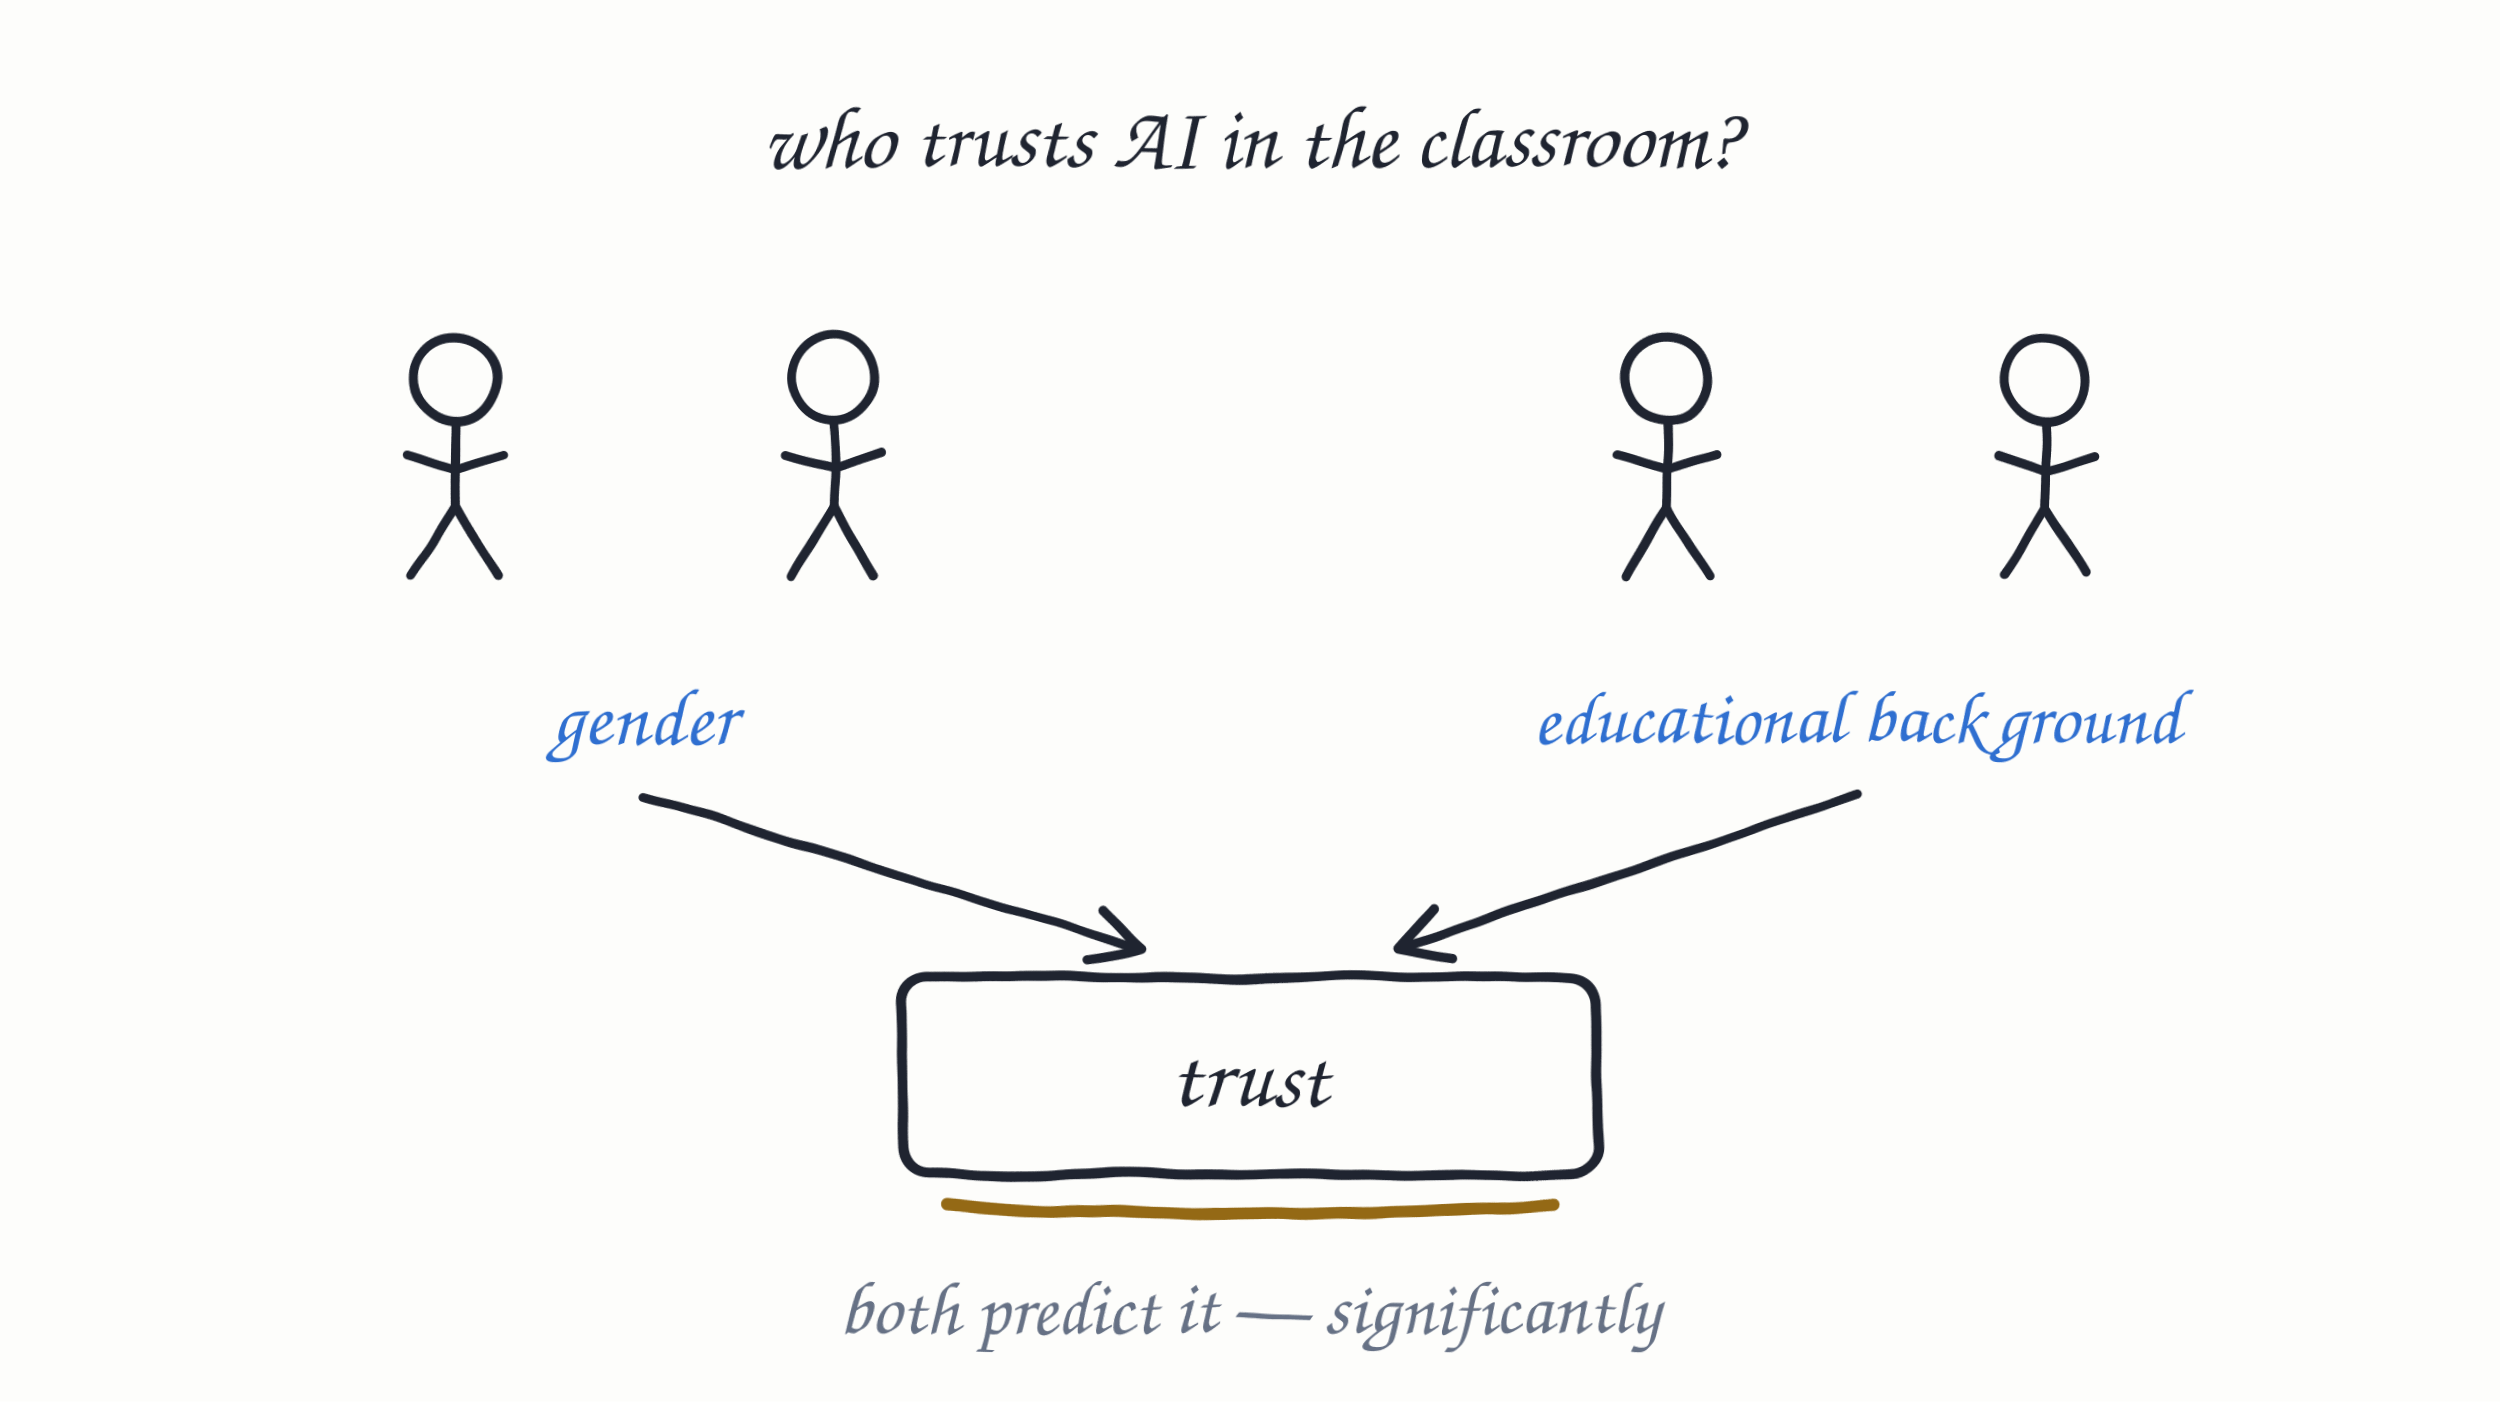
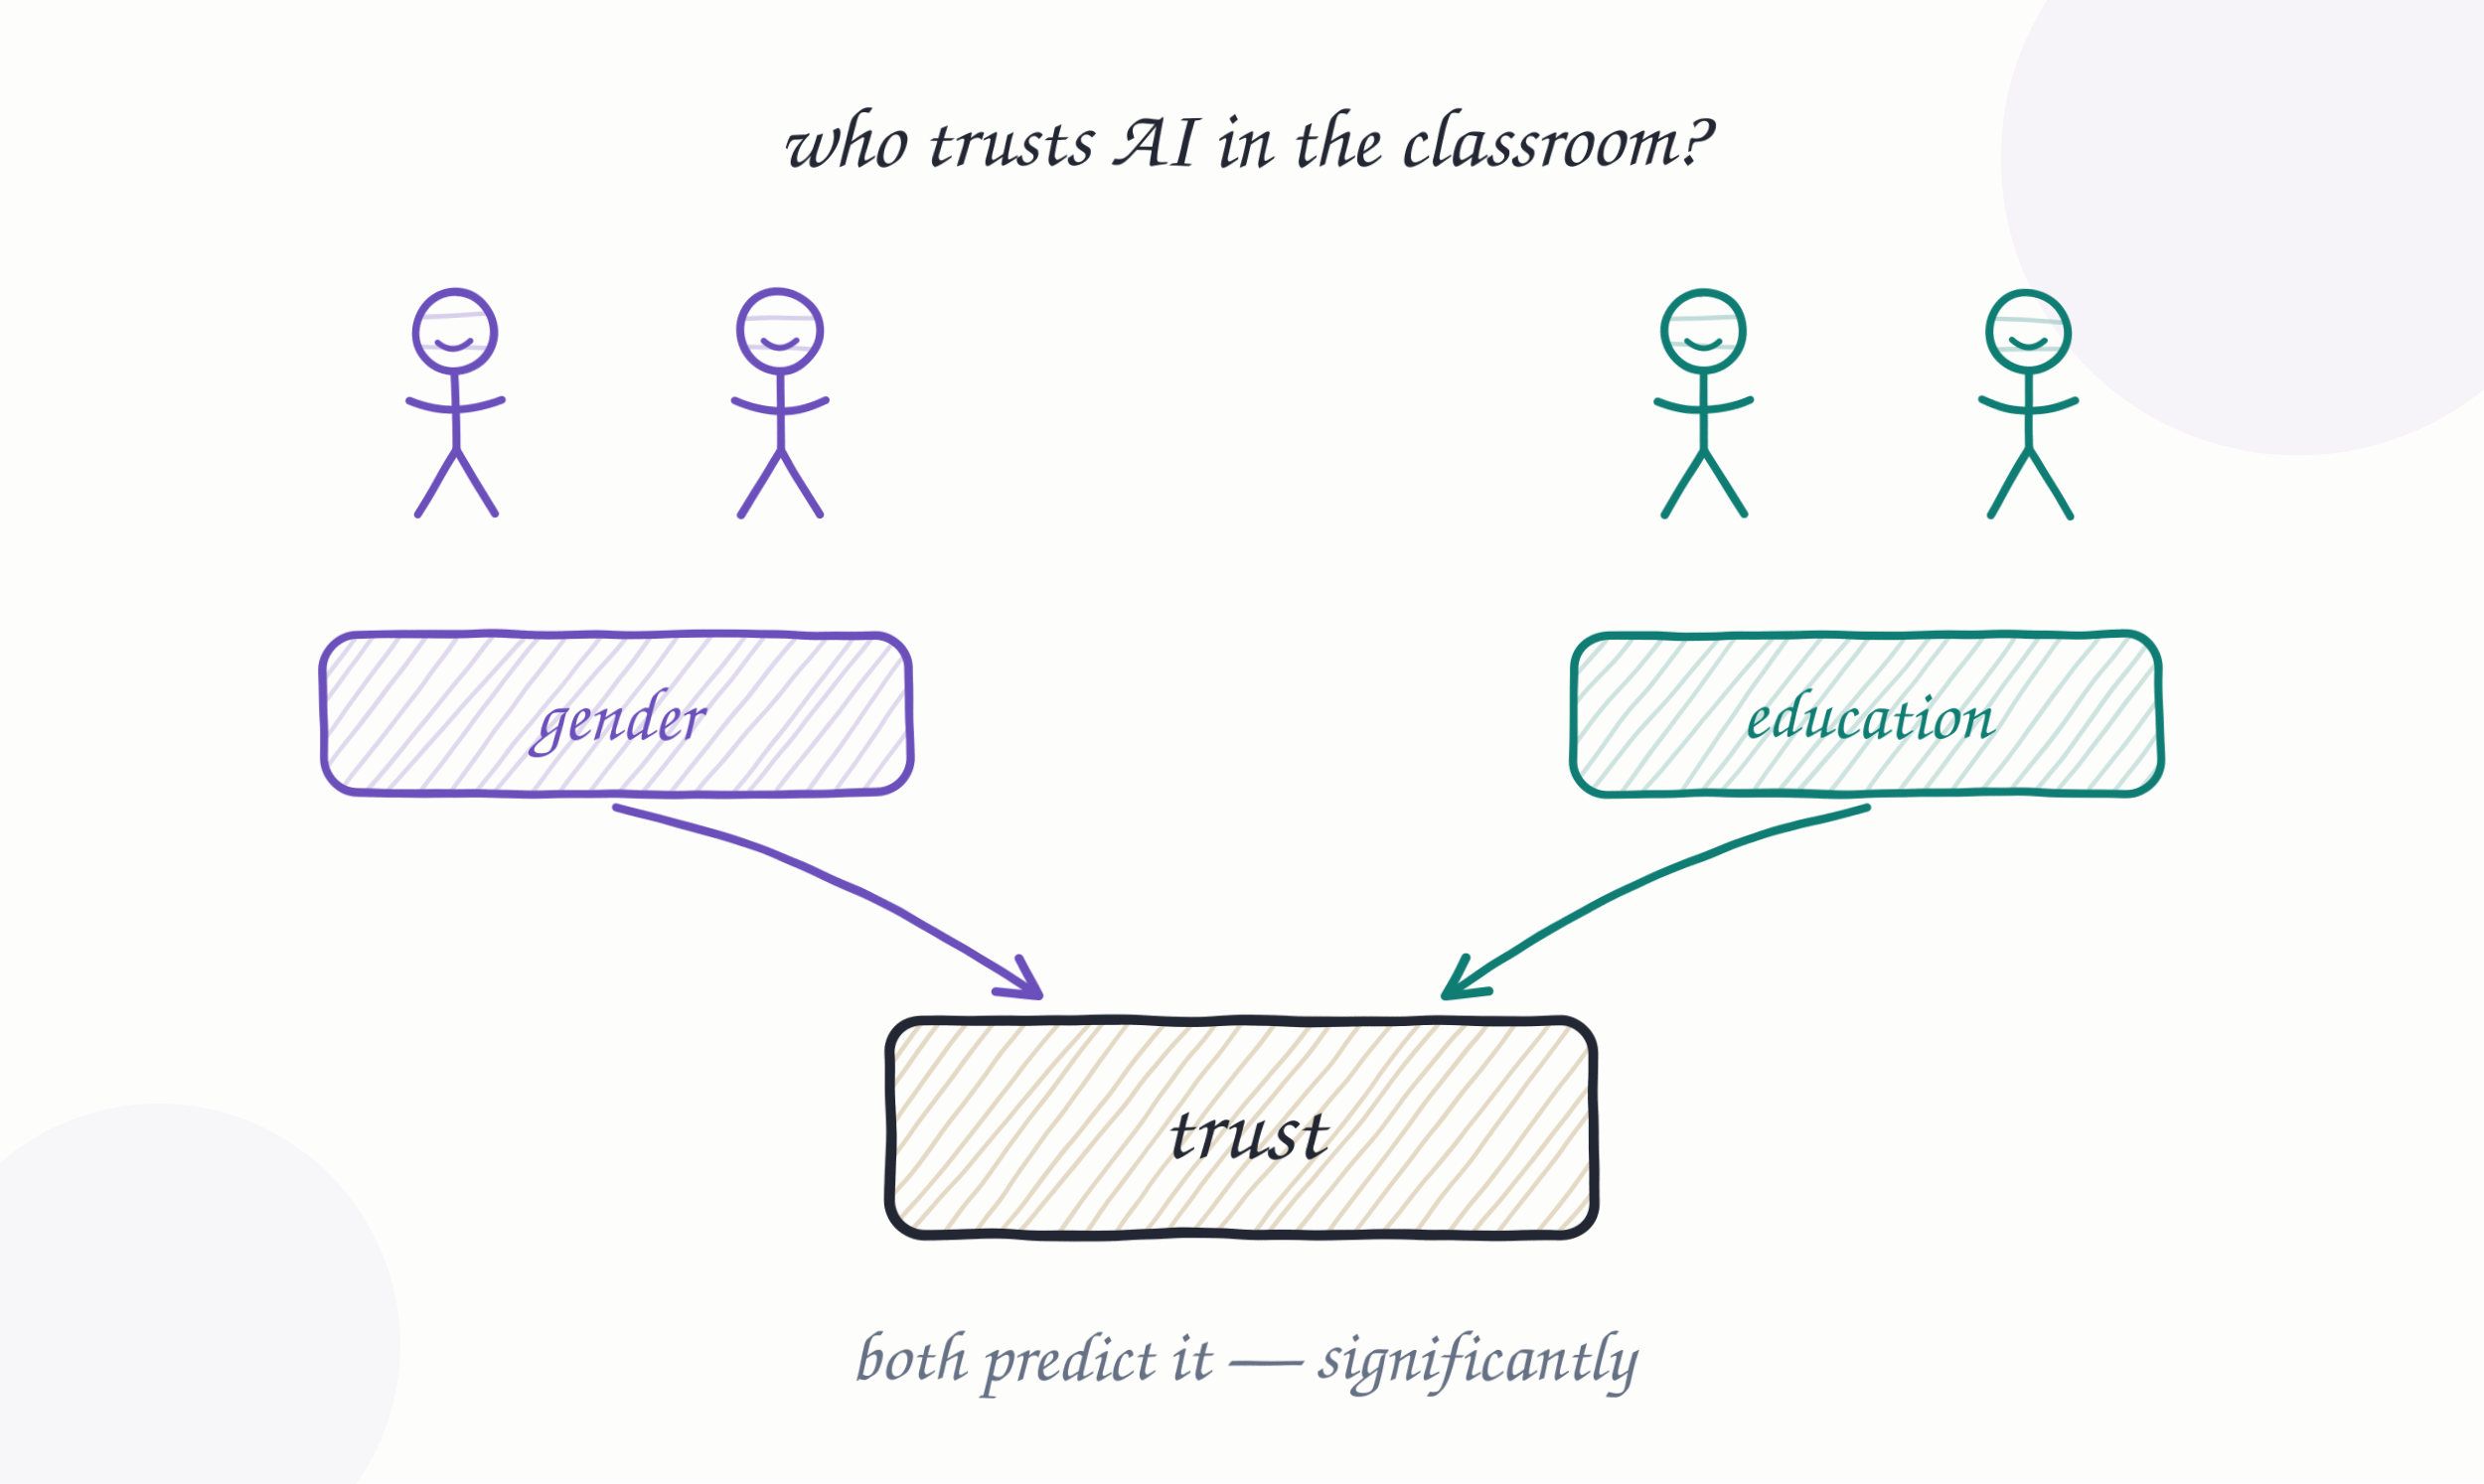
- <svg xmlns="http://www.w3.org/2000/svg" class="wb" viewBox="0 0 660 370" role="img" aria-label="What predicts whether students trust AI-powered educational technology?">
+ <svg xmlns="http://www.w3.org/2000/svg" class="wb" viewBox="0 0 720 430" role="img" aria-label="What predicts whether students trust AI-powered educational technology?">
  <defs>
-     <filter id="r4" x="-12%" y="-12%" width="124%" height="124%" filterUnits="objectBoundingBox">
-       <feTurbulence type="fractalNoise" baseFrequency="0.028" numOctaves="3" seed="4" result="n" />
-       <feDisplacementMap in="SourceGraphic" in2="n" scale="2.6" xChannelSelector="R" yChannelSelector="G" />
+     <filter id="r4" x="-10%" y="-10%" width="120%" height="120%">
+       <feTurbulence type="fractalNoise" baseFrequency="0.024" numOctaves="3" seed="4" result="n" />
+       <feDisplacementMap in="SourceGraphic" in2="n" scale="2.2" xChannelSelector="R" yChannelSelector="G" />
    </filter>
-     <marker id="ah4" viewBox="0 0 12 12" refX="9" refY="6" markerWidth="7" markerHeight="7" orient="auto-start-reverse">
-       <path d="M1 1 L10 6 L1 11" fill="none" stroke="#1f2430" stroke-width="1.8" stroke-linecap="round" stroke-linejoin="round" />
+     <filter id="soft4" x="-20%" y="-20%" width="140%" height="140%">
+       <feGaussianBlur stdDeviation="5" />
+     </filter>
+     <marker id="ah4_667185" viewBox="0 0 12 12" refX="9" refY="6" markerWidth="6.5" markerHeight="6.5" orient="auto-start-reverse">
+       <path d="M1.5 1.5 L10 6 L1.5 10.5" fill="none" stroke="#667185" stroke-width="2" stroke-linecap="round" stroke-linejoin="round" />
+     </marker>
+     <marker id="ah4_232733" viewBox="0 0 12 12" refX="9" refY="6" markerWidth="6.5" markerHeight="6.5" orient="auto-start-reverse">
+       <path d="M1.5 1.5 L10 6 L1.5 10.5" fill="none" stroke="#232733" stroke-width="2" stroke-linecap="round" stroke-linejoin="round" />
+     </marker>
+     <marker id="ah4_2563b8" viewBox="0 0 12 12" refX="9" refY="6" markerWidth="6.5" markerHeight="6.5" orient="auto-start-reverse">
+       <path d="M1.5 1.5 L10 6 L1.5 10.5" fill="none" stroke="#2563b8" stroke-width="2" stroke-linecap="round" stroke-linejoin="round" />
+     </marker>
+     <marker id="ah4_6b4fbb" viewBox="0 0 12 12" refX="9" refY="6" markerWidth="6.5" markerHeight="6.5" orient="auto-start-reverse">
+       <path d="M1.5 1.5 L10 6 L1.5 10.5" fill="none" stroke="#6b4fbb" stroke-width="2" stroke-linecap="round" stroke-linejoin="round" />
+     </marker>
+     <marker id="ah4_1b8056" viewBox="0 0 12 12" refX="9" refY="6" markerWidth="6.5" markerHeight="6.5" orient="auto-start-reverse">
+       <path d="M1.5 1.5 L10 6 L1.5 10.5" fill="none" stroke="#1b8056" stroke-width="2" stroke-linecap="round" stroke-linejoin="round" />
+     </marker>
+     <marker id="ah4_0f7d73" viewBox="0 0 12 12" refX="9" refY="6" markerWidth="6.5" markerHeight="6.5" orient="auto-start-reverse">
+       <path d="M1.5 1.5 L10 6 L1.5 10.5" fill="none" stroke="#0f7d73" stroke-width="2" stroke-linecap="round" stroke-linejoin="round" />
+     </marker>
+     <marker id="ah4_c23b52" viewBox="0 0 12 12" refX="9" refY="6" markerWidth="6.5" markerHeight="6.5" orient="auto-start-reverse">
+       <path d="M1.5 1.5 L10 6 L1.5 10.5" fill="none" stroke="#c23b52" stroke-width="2" stroke-linecap="round" stroke-linejoin="round" />
+     </marker>
+     <marker id="ah4_946915" viewBox="0 0 12 12" refX="9" refY="6" markerWidth="6.5" markerHeight="6.5" orient="auto-start-reverse">
+       <path d="M1.5 1.5 L10 6 L1.5 10.5" fill="none" stroke="#946915" stroke-width="2" stroke-linecap="round" stroke-linejoin="round" />
    </marker>
  </defs>
-   <rect width="660" height="370" fill="#fdfdfb" />
+   <rect width="720" height="430" fill="#fdfdfb" />
+   <circle cx="666" cy="46" r="86" fill="#6b4fbb" fill-opacity="0.05" />
+   <circle cx="46" cy="390" r="70" fill="#6b4fbb" fill-opacity="0.04" />
  <g filter="url(#r4)">
-     <text x="330" y="44" text-anchor="middle" font-family="'Caveat', 'Bradley Hand', cursive" font-size="23" font-weight="600" fill="#1f2430">who trusts AI in the classroom?</text>
-     <circle cx="120" cy="100" r="11.0" fill="none" stroke="#1f2430" stroke-width="2.4" />
-     <path d="M120 111.0 L120 134.0" fill="none" stroke="#1f2430" stroke-width="2.4" stroke-linecap="round" stroke-linejoin="round" />
-     <path d="M107.0 120.0 L120 124.0 L133.0 120.0" fill="none" stroke="#1f2430" stroke-width="2.4" stroke-linecap="round" stroke-linejoin="round" />
-     <path d="M120 134.0 L109.0 152.0" fill="none" stroke="#1f2430" stroke-width="2.4" stroke-linecap="round" stroke-linejoin="round" />
-     <path d="M120 134.0 L131.0 152.0" fill="none" stroke="#1f2430" stroke-width="2.4" stroke-linecap="round" stroke-linejoin="round" />
-     <circle cx="220" cy="100" r="11.0" fill="none" stroke="#1f2430" stroke-width="2.4" />
-     <path d="M220 111.0 L220 134.0" fill="none" stroke="#1f2430" stroke-width="2.4" stroke-linecap="round" stroke-linejoin="round" />
-     <path d="M207.0 120.0 L220 124.0 L233.0 120.0" fill="none" stroke="#1f2430" stroke-width="2.4" stroke-linecap="round" stroke-linejoin="round" />
-     <path d="M220 134.0 L209.0 152.0" fill="none" stroke="#1f2430" stroke-width="2.4" stroke-linecap="round" stroke-linejoin="round" />
-     <path d="M220 134.0 L231.0 152.0" fill="none" stroke="#1f2430" stroke-width="2.4" stroke-linecap="round" stroke-linejoin="round" />
-     <circle cx="440" cy="100" r="11.0" fill="none" stroke="#1f2430" stroke-width="2.4" />
-     <path d="M440 111.0 L440 134.0" fill="none" stroke="#1f2430" stroke-width="2.4" stroke-linecap="round" stroke-linejoin="round" />
-     <path d="M427.0 120.0 L440 124.0 L453.0 120.0" fill="none" stroke="#1f2430" stroke-width="2.4" stroke-linecap="round" stroke-linejoin="round" />
-     <path d="M440 134.0 L429.0 152.0" fill="none" stroke="#1f2430" stroke-width="2.4" stroke-linecap="round" stroke-linejoin="round" />
-     <path d="M440 134.0 L451.0 152.0" fill="none" stroke="#1f2430" stroke-width="2.4" stroke-linecap="round" stroke-linejoin="round" />
-     <circle cx="540" cy="100" r="11.0" fill="none" stroke="#1f2430" stroke-width="2.4" />
-     <path d="M540 111.0 L540 134.0" fill="none" stroke="#1f2430" stroke-width="2.4" stroke-linecap="round" stroke-linejoin="round" />
-     <path d="M527.0 120.0 L540 124.0 L553.0 120.0" fill="none" stroke="#1f2430" stroke-width="2.4" stroke-linecap="round" stroke-linejoin="round" />
-     <path d="M540 134.0 L529.0 152.0" fill="none" stroke="#1f2430" stroke-width="2.4" stroke-linecap="round" stroke-linejoin="round" />
-     <path d="M540 134.0 L551.0 152.0" fill="none" stroke="#1f2430" stroke-width="2.4" stroke-linecap="round" stroke-linejoin="round" />
-     <text x="170" y="196" text-anchor="middle" font-family="'Caveat', 'Bradley Hand', cursive" font-size="21" font-weight="600" fill="#2f6fd0">gender</text>
-     <text x="490" y="196" text-anchor="middle" font-family="'Caveat', 'Bradley Hand', cursive" font-size="20" font-weight="600" fill="#2f6fd0">educational background</text>
-     <path d="M170 210 L300 250" fill="none" stroke="#1f2430" stroke-width="2.4" stroke-linecap="round" stroke-linejoin="round" marker-end="url(#ah4)" />
-     <path d="M490 210 L370 250" fill="none" stroke="#1f2430" stroke-width="2.4" stroke-linecap="round" stroke-linejoin="round" marker-end="url(#ah4)" />
-     <rect x="238" y="258" width="184" height="52" rx="7" fill="none" stroke="#1f2430" stroke-width="2.6" />
-     <text x="330" y="292" text-anchor="middle" font-family="'Caveat', 'Bradley Hand', cursive" font-size="24" font-weight="600" fill="#1f2430">trust</text>
-     <path d="M250 318 q80 5 160 0" fill="none" stroke="#946915" stroke-width="3.2" stroke-linecap="round" stroke-linejoin="round" />
-     <text x="330" y="352" text-anchor="middle" font-family="'Caveat', 'Bradley Hand', cursive" font-size="20" font-weight="600" fill="#667185">both predict it — significantly</text>
+     <text x="360" y="48" text-anchor="middle" font-family="'Caveat','Bradley Hand',cursive" font-size="24" font-weight="600" fill="#232733">who trusts AI in the classroom?</text>
+     <clipPath id="cc4_132_96">
+       <circle cx="132" cy="96" r="11.4" />
+     </clipPath>
+     <g clip-path="url(#cc4_132_96)" stroke="#6b4fbb" stroke-width="1.3" stroke-opacity="0.26" stroke-linecap="round">
+       <path d="M133.1 84.6 L133.1 85.4" fill="none" />
+       <path d="M120.7 91.6 L141.7 90.9" fill="none" />
+       <path d="M121.7 100.0 L143.0 101.0" fill="none" />
+     </g>
+     <circle cx="132" cy="96" r="11.4" fill="none" stroke="#6b4fbb" stroke-width="2.3" />
+     <path d="M132 107.4 L132 130.2" fill="none" stroke="#6b4fbb" stroke-width="2.3" stroke-linecap="round" stroke-linejoin="round" />
+     <path d="M118.7 116.0 Q132 121.7 145.3 116.0" fill="none" stroke="#6b4fbb" stroke-width="2.3" stroke-linecap="round" stroke-linejoin="round" />
+     <path d="M132 130.2 L120.6 149.2" fill="none" stroke="#6b4fbb" stroke-width="2.3" stroke-linecap="round" stroke-linejoin="round" />
+     <path d="M132 130.2 L143.4 149.2" fill="none" stroke="#6b4fbb" stroke-width="2.3" stroke-linecap="round" stroke-linejoin="round" />
+     <path d="M127.2 98.8 q4.8 4.3 9.5 0" fill="none" stroke="#6b4fbb" stroke-width="1.7" stroke-linecap="round" stroke-linejoin="round" />
+     <clipPath id="cc5_226_96">
+       <circle cx="226" cy="96" r="11.4" />
+     </clipPath>
+     <g clip-path="url(#cc5_226_96)" stroke="#6b4fbb" stroke-width="1.3" stroke-opacity="0.26" stroke-linecap="round">
+       <path d="M224.7 84.6 L224.7 85.2" fill="none" />
+       <path d="M216.2 92.4 L237.9 92.1" fill="none" />
+       <path d="M214.7 100.3 L235.8 101.3" fill="none" />
+     </g>
+     <circle cx="226" cy="96" r="11.4" fill="none" stroke="#6b4fbb" stroke-width="2.3" />
+     <path d="M226 107.4 L226 130.2" fill="none" stroke="#6b4fbb" stroke-width="2.3" stroke-linecap="round" stroke-linejoin="round" />
+     <path d="M212.7 116.0 Q226 121.7 239.3 116.0" fill="none" stroke="#6b4fbb" stroke-width="2.3" stroke-linecap="round" stroke-linejoin="round" />
+     <path d="M226 130.2 L214.6 149.2" fill="none" stroke="#6b4fbb" stroke-width="2.3" stroke-linecap="round" stroke-linejoin="round" />
+     <path d="M226 130.2 L237.4 149.2" fill="none" stroke="#6b4fbb" stroke-width="2.3" stroke-linecap="round" stroke-linejoin="round" />
+     <path d="M221.2 98.8 q4.8 4.3 9.5 0" fill="none" stroke="#6b4fbb" stroke-width="1.7" stroke-linecap="round" stroke-linejoin="round" />
+     <clipPath id="cc6_494_96">
+       <circle cx="494" cy="96" r="11.4" />
+     </clipPath>
+     <g clip-path="url(#cc6_494_96)" stroke="#0f7d73" stroke-width="1.3" stroke-opacity="0.26" stroke-linecap="round">
+       <path d="M493.4 84.6 L493.4 85.5" fill="none" />
+       <path d="M482.9 92.4 L504.5 91.8" fill="none" />
+       <path d="M482.2 99.5 L503.8 100.7" fill="none" />
+     </g>
+     <circle cx="494" cy="96" r="11.4" fill="none" stroke="#0f7d73" stroke-width="2.3" />
+     <path d="M494 107.4 L494 130.2" fill="none" stroke="#0f7d73" stroke-width="2.3" stroke-linecap="round" stroke-linejoin="round" />
+     <path d="M480.7 116.0 Q494 121.7 507.3 116.0" fill="none" stroke="#0f7d73" stroke-width="2.3" stroke-linecap="round" stroke-linejoin="round" />
+     <path d="M494 130.2 L482.6 149.2" fill="none" stroke="#0f7d73" stroke-width="2.3" stroke-linecap="round" stroke-linejoin="round" />
+     <path d="M494 130.2 L505.4 149.2" fill="none" stroke="#0f7d73" stroke-width="2.3" stroke-linecap="round" stroke-linejoin="round" />
+     <path d="M489.2 98.8 q4.8 4.3 9.5 0" fill="none" stroke="#0f7d73" stroke-width="1.7" stroke-linecap="round" stroke-linejoin="round" />
+     <clipPath id="cc7_588_96">
+       <circle cx="588" cy="96" r="11.4" />
+     </clipPath>
+     <g clip-path="url(#cc7_588_96)" stroke="#0f7d73" stroke-width="1.3" stroke-opacity="0.26" stroke-linecap="round">
+       <path d="M588.4 84.6 L588.4 83.5" fill="none" />
+       <path d="M578.1 92.7 L599.9 93.3" fill="none" />
+       <path d="M577.8 101.6 L597.7 101.2" fill="none" />
+     </g>
+     <circle cx="588" cy="96" r="11.4" fill="none" stroke="#0f7d73" stroke-width="2.3" />
+     <path d="M588 107.4 L588 130.2" fill="none" stroke="#0f7d73" stroke-width="2.3" stroke-linecap="round" stroke-linejoin="round" />
+     <path d="M574.7 116.0 Q588 121.7 601.3 116.0" fill="none" stroke="#0f7d73" stroke-width="2.3" stroke-linecap="round" stroke-linejoin="round" />
+     <path d="M588 130.2 L576.6 149.2" fill="none" stroke="#0f7d73" stroke-width="2.3" stroke-linecap="round" stroke-linejoin="round" />
+     <path d="M588 130.2 L599.4 149.2" fill="none" stroke="#0f7d73" stroke-width="2.3" stroke-linecap="round" stroke-linejoin="round" />
+     <path d="M583.2 98.8 q4.8 4.3 9.5 0" fill="none" stroke="#0f7d73" stroke-width="1.7" stroke-linecap="round" stroke-linejoin="round" />
+     <clipPath id="c4_94_184">
+       <rect x="94" y="184" width="170" height="46" rx="10" />
+     </clipPath>
+     <g clip-path="url(#c4_94_184)" stroke="#6b4fbb" stroke-width="1.3" stroke-opacity="0.2" stroke-linecap="round">
+       <path d="M58.1 230.0 L94.6 185.0" fill="none" />
+       <path d="M68.7 230.6 L103.5 185.1" fill="none" />
+       <path d="M74.3 230.7 L109.7 183.4" fill="none" />
+       <path d="M82.5 230.3 L116.7 184.4" fill="none" />
+       <path d="M89.0 230.5 L124.9 183.8" fill="none" />
+       <path d="M98.4 230.1 L132.7 185.3" fill="none" />
+       <path d="M106.5 229.3 L142.8 185.1" fill="none" />
+       <path d="M112.6 228.8 L151.5 185.4" fill="none" />
+       <path d="M121.1 230.4 L156.9 183.1" fill="none" />
+       <path d="M130.3 230.0 L164.3 183.3" fill="none" />
+       <path d="M137.3 230.3 L173.9 184.7" fill="none" />
+       <path d="M142.8 230.1 L181.0 185.3" fill="none" />
+       <path d="M153.7 230.9 L189.5 183.1" fill="none" />
+       <path d="M162.3 229.8 L197.6 182.7" fill="none" />
+       <path d="M170.0 231.1 L207.3 182.7" fill="none" />
+       <path d="M178.5 231.5 L216.2 184.2" fill="none" />
+       <path d="M186.3 229.8 L223.1 182.6" fill="none" />
+       <path d="M194.5 229.3 L230.1 185.2" fill="none" />
+       <path d="M201.6 229.4 L240.1 184.2" fill="none" />
+       <path d="M212.2 229.8 L247.5 185.0" fill="none" />
+       <path d="M217.2 228.7 L253.5 184.3" fill="none" />
+       <path d="M225.2 228.4 L261.6 183.4" fill="none" />
+       <path d="M232.2 231.2 L267.8 183.1" fill="none" />
+       <path d="M242.1 228.6 L276.4 182.5" fill="none" />
+       <path d="M250.0 229.2 L285.5 183.9" fill="none" />
+       <path d="M259.2 229.2 L293.2 182.6" fill="none" />
+       <path d="M268.0 230.1 L302.8 184.0" fill="none" />
+       <path d="M275.6 229.2 L312.3 184.4" fill="none" />
+       <path d="M281.9 230.1 L318.6 182.5" fill="none" />
+       <path d="M293.4 230.5 L327.4 184.1" fill="none" />
+     </g>
+     <rect x="94" y="184" width="170" height="46" rx="10" fill="none" stroke="#6b4fbb" stroke-width="2.4" />
+     <text x="179" y="214" text-anchor="middle" font-family="'Caveat','Bradley Hand',cursive" font-size="21" font-weight="600" fill="#6b4fbb">gender</text>
+     <clipPath id="c5_456_184">
+       <rect x="456" y="184" width="170" height="46" rx="10" />
+     </clipPath>
+     <g clip-path="url(#c5_456_184)" stroke="#0f7d73" stroke-width="1.3" stroke-opacity="0.2" stroke-linecap="round">
+       <path d="M418.5 228.7 L456.5 184.9" fill="none" />
+       <path d="M430.2 228.9 L465.1 185.3" fill="none" />
+       <path d="M435.1 230.0 L472.4 185.2" fill="none" />
+       <path d="M443.8 230.9 L481.9 184.0" fill="none" />
+       <path d="M453.2 230.9 L489.8 182.9" fill="none" />
+       <path d="M460.7 229.1 L498.1 184.3" fill="none" />
+       <path d="M469.3 230.4 L503.5 183.6" fill="none" />
+       <path d="M476.6 228.7 L514.5 183.9" fill="none" />
+       <path d="M486.7 230.3 L519.6 182.4" fill="none" />
+       <path d="M492.6 230.6 L528.4 183.9" fill="none" />
+       <path d="M499.6 228.9 L535.5 185.3" fill="none" />
+       <path d="M508.5 229.5 L542.5 182.9" fill="none" />
+       <path d="M514.8 231.2 L551.6 185.2" fill="none" />
+       <path d="M522.1 228.7 L560.3 183.9" fill="none" />
+       <path d="M530.6 229.0 L566.9 182.4" fill="none" />
+       <path d="M541.1 229.1 L574.8 185.0" fill="none" />
+       <path d="M549.5 230.8 L584.3 185.4" fill="none" />
+       <path d="M556.1 231.3 L591.7 184.7" fill="none" />
+       <path d="M564.5 230.9 L599.2 183.1" fill="none" />
+       <path d="M573.6 230.3 L610.0 183.2" fill="none" />
+       <path d="M581.7 230.3 L617.5 184.9" fill="none" />
+       <path d="M588.2 231.1 L624.8 184.7" fill="none" />
+       <path d="M596.0 228.9 L632.5 183.6" fill="none" />
+       <path d="M605.1 228.5 L640.3 184.9" fill="none" />
+       <path d="M612.1 229.7 L647.9 183.6" fill="none" />
+       <path d="M620.1 228.5 L655.2 182.7" fill="none" />
+       <path d="M628.5 228.8 L664.8 182.4" fill="none" />
+       <path d="M637.2 230.5 L672.8 183.3" fill="none" />
+       <path d="M646.7 229.4 L681.3 185.4" fill="none" />
+       <path d="M651.7 231.2 L688.5 184.4" fill="none" />
+       <path d="M660.0 231.1 L697.9 185.4" fill="none" />
+     </g>
+     <rect x="456" y="184" width="170" height="46" rx="10" fill="none" stroke="#0f7d73" stroke-width="2.4" />
+     <text x="541" y="214" text-anchor="middle" font-family="'Caveat','Bradley Hand',cursive" font-size="21" font-weight="600" fill="#0f7d73">education</text>
+     <path d="M179 234 Q240 247 300 288" fill="none" stroke="#6b4fbb" stroke-width="2.4" stroke-linecap="round" stroke-linejoin="round" marker-end="url(#ah4_6b4fbb)" />
+     <path d="M541 234 Q480 247 420 288" fill="none" stroke="#0f7d73" stroke-width="2.4" stroke-linecap="round" stroke-linejoin="round" marker-end="url(#ah4_0f7d73)" />
+     <clipPath id="c4_258_296">
+       <rect x="258" y="296" width="204" height="62" rx="10" />
+     </clipPath>
+     <g clip-path="url(#c4_258_296)" stroke="#946915" stroke-width="1.3" stroke-opacity="0.24" stroke-linecap="round">
+       <path d="M209.6 358.0 L258.6 297.0" fill="none" />
+       <path d="M220.2 358.6 L267.5 297.1" fill="none" />
+       <path d="M225.8 358.7 L273.7 295.4" fill="none" />
+       <path d="M234.0 358.3 L280.7 296.4" fill="none" />
+       <path d="M240.5 358.5 L288.9 295.8" fill="none" />
+       <path d="M249.9 358.1 L296.7 297.3" fill="none" />
+       <path d="M258.0 357.3 L306.8 297.1" fill="none" />
+       <path d="M264.1 356.8 L315.5 297.4" fill="none" />
+       <path d="M272.6 358.4 L320.9 295.1" fill="none" />
+       <path d="M281.8 358.0 L328.3 295.3" fill="none" />
+       <path d="M288.8 358.3 L337.9 296.7" fill="none" />
+       <path d="M294.3 358.1 L345.0 297.3" fill="none" />
+       <path d="M305.2 358.9 L353.5 295.1" fill="none" />
+       <path d="M313.8 357.8 L361.6 294.7" fill="none" />
+       <path d="M321.5 359.1 L371.3 294.7" fill="none" />
+       <path d="M330.0 359.5 L380.2 296.2" fill="none" />
+       <path d="M337.8 357.8 L387.1 294.6" fill="none" />
+       <path d="M346.0 357.3 L394.1 297.2" fill="none" />
+       <path d="M353.1 357.4 L404.1 296.2" fill="none" />
+       <path d="M363.7 357.8 L411.5 297.0" fill="none" />
+       <path d="M368.7 356.7 L417.5 296.3" fill="none" />
+       <path d="M376.7 356.4 L425.6 295.4" fill="none" />
+       <path d="M383.7 359.2 L431.8 295.1" fill="none" />
+       <path d="M393.6 356.6 L440.4 294.5" fill="none" />
+       <path d="M401.5 357.2 L449.5 295.9" fill="none" />
+       <path d="M410.7 357.2 L457.2 294.6" fill="none" />
+       <path d="M419.5 358.1 L466.8 296.0" fill="none" />
+       <path d="M427.1 357.2 L476.3 296.4" fill="none" />
+       <path d="M433.4 358.1 L482.6 294.5" fill="none" />
+       <path d="M444.9 358.5 L491.4 296.1" fill="none" />
+       <path d="M452.0 356.9 L501.0 297.3" fill="none" />
+       <path d="M458.3 358.4 L506.3 295.4" fill="none" />
+       <path d="M466.8 358.7 L514.9 297.4" fill="none" />
+       <path d="M473.8 357.5 L524.8 296.8" fill="none" />
+       <path d="M482.5 358.3 L532.3 295.9" fill="none" />
+       <path d="M491.4 358.5 L538.9 295.1" fill="none" />
+       <path d="M498.3 357.8 L547.4 294.4" fill="none" />
+       <path d="M508.4 356.4 L555.2 296.7" fill="none" />
+     </g>
+     <rect x="258" y="296" width="204" height="62" rx="10" fill="none" stroke="#232733" stroke-width="3.0" />
+     <text x="360" y="336" text-anchor="middle" font-family="'Caveat','Bradley Hand',cursive" font-size="27" font-weight="600" fill="#232733">trust</text>
+     <text x="360" y="400" text-anchor="middle" font-family="'Caveat','Bradley Hand',cursive" font-size="21" font-weight="600" fill="#667185">both predict it — significantly</text>
  </g>
</svg>
